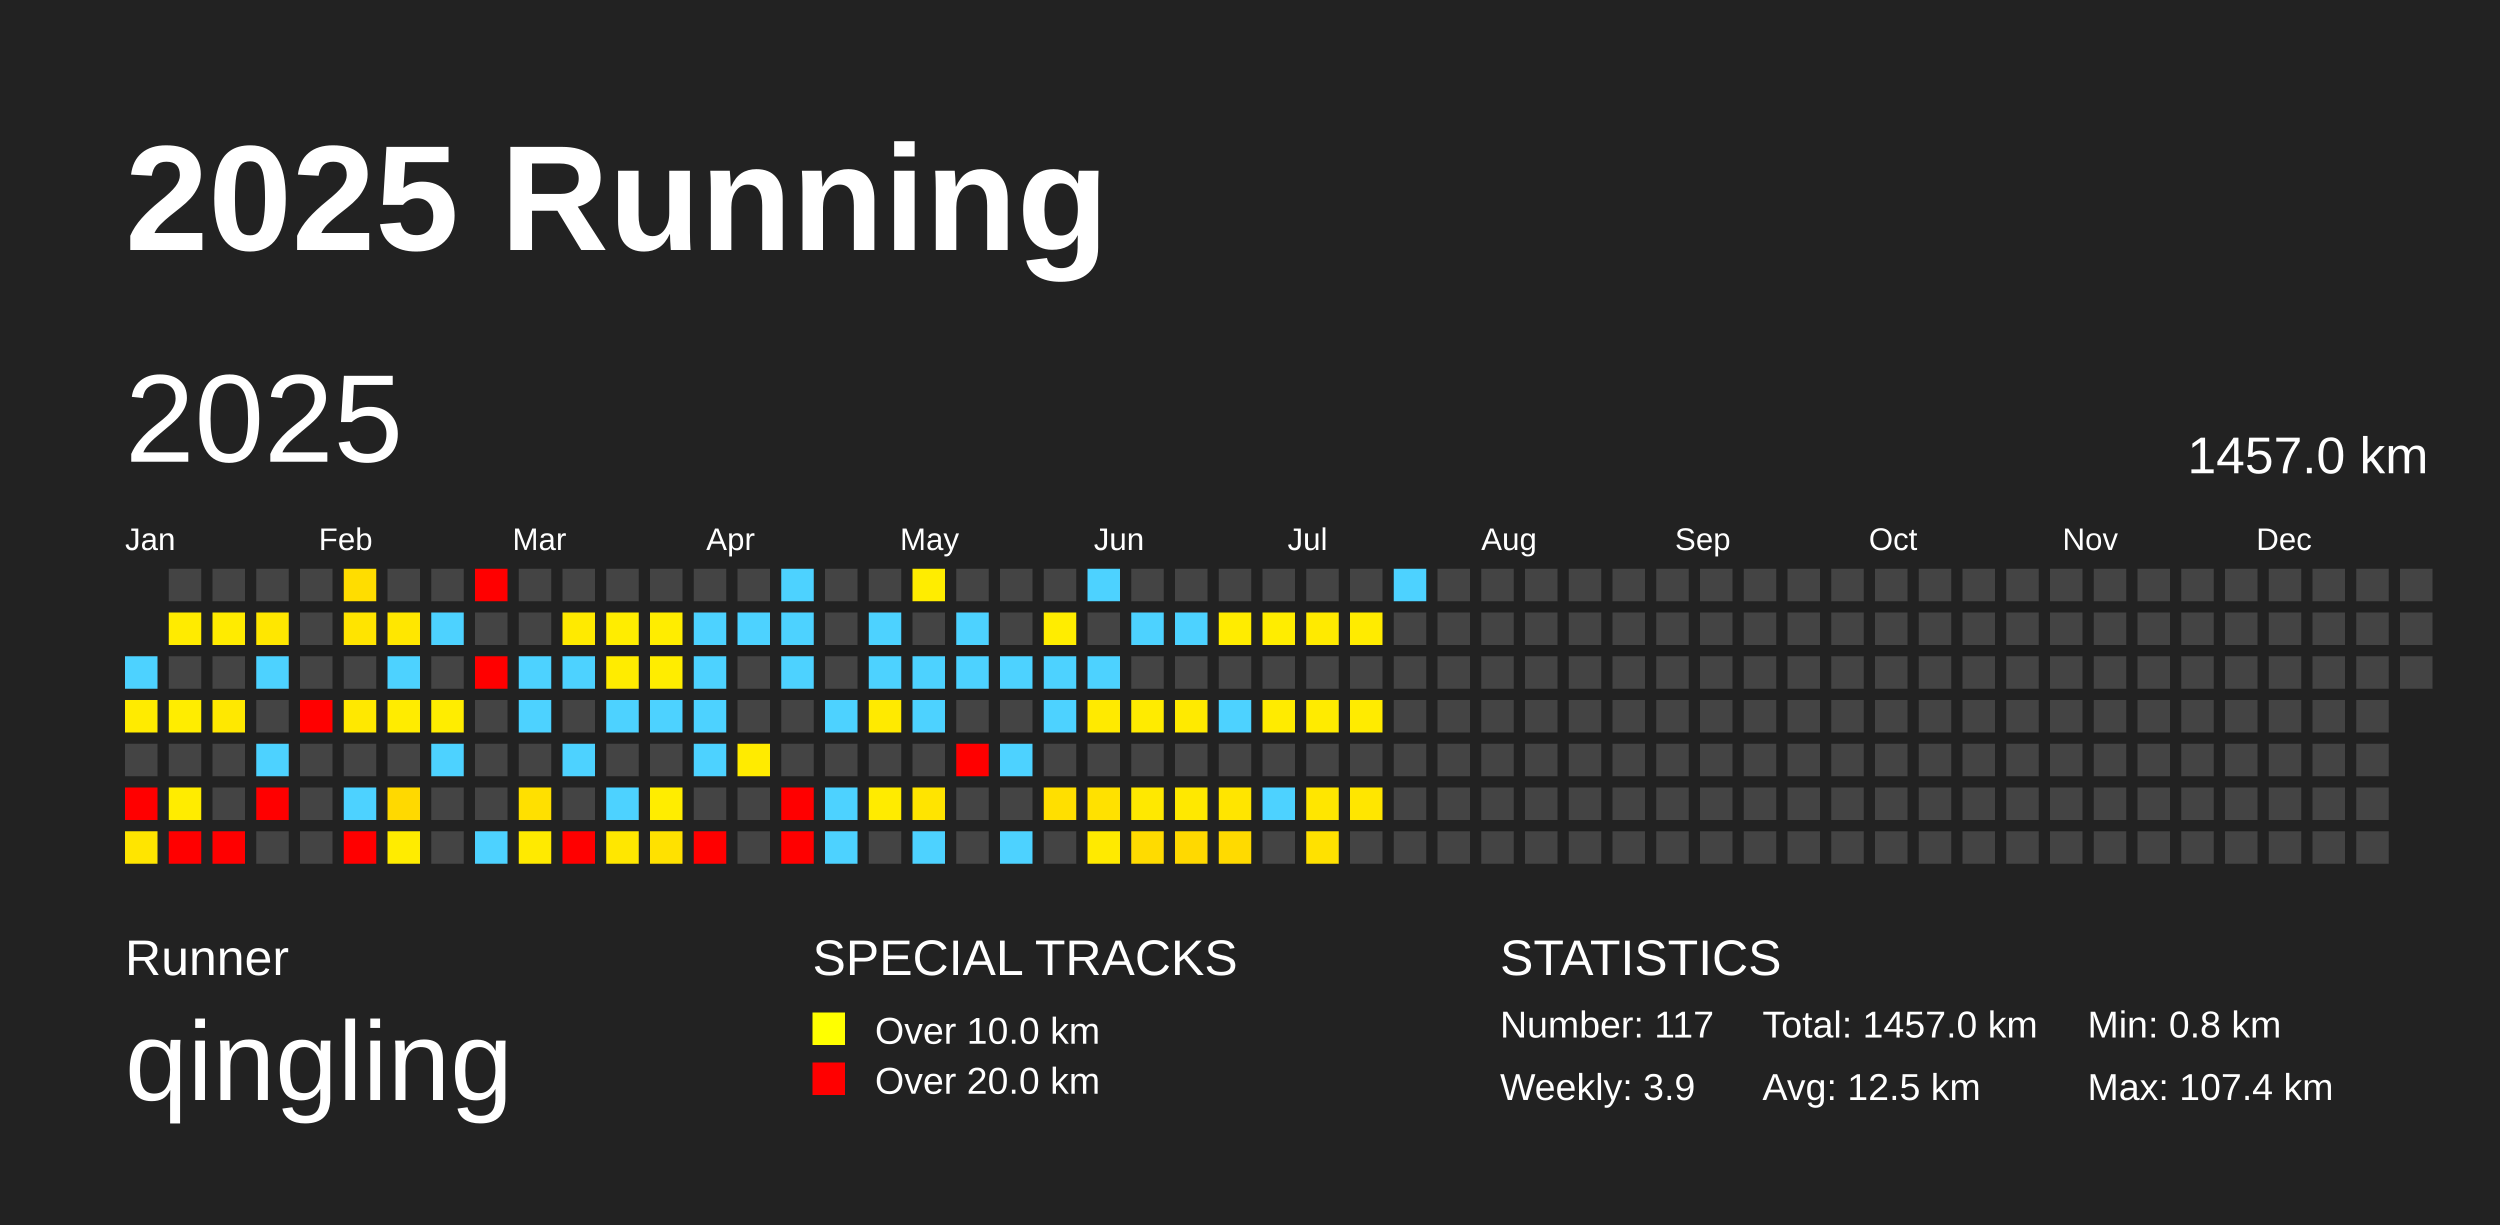
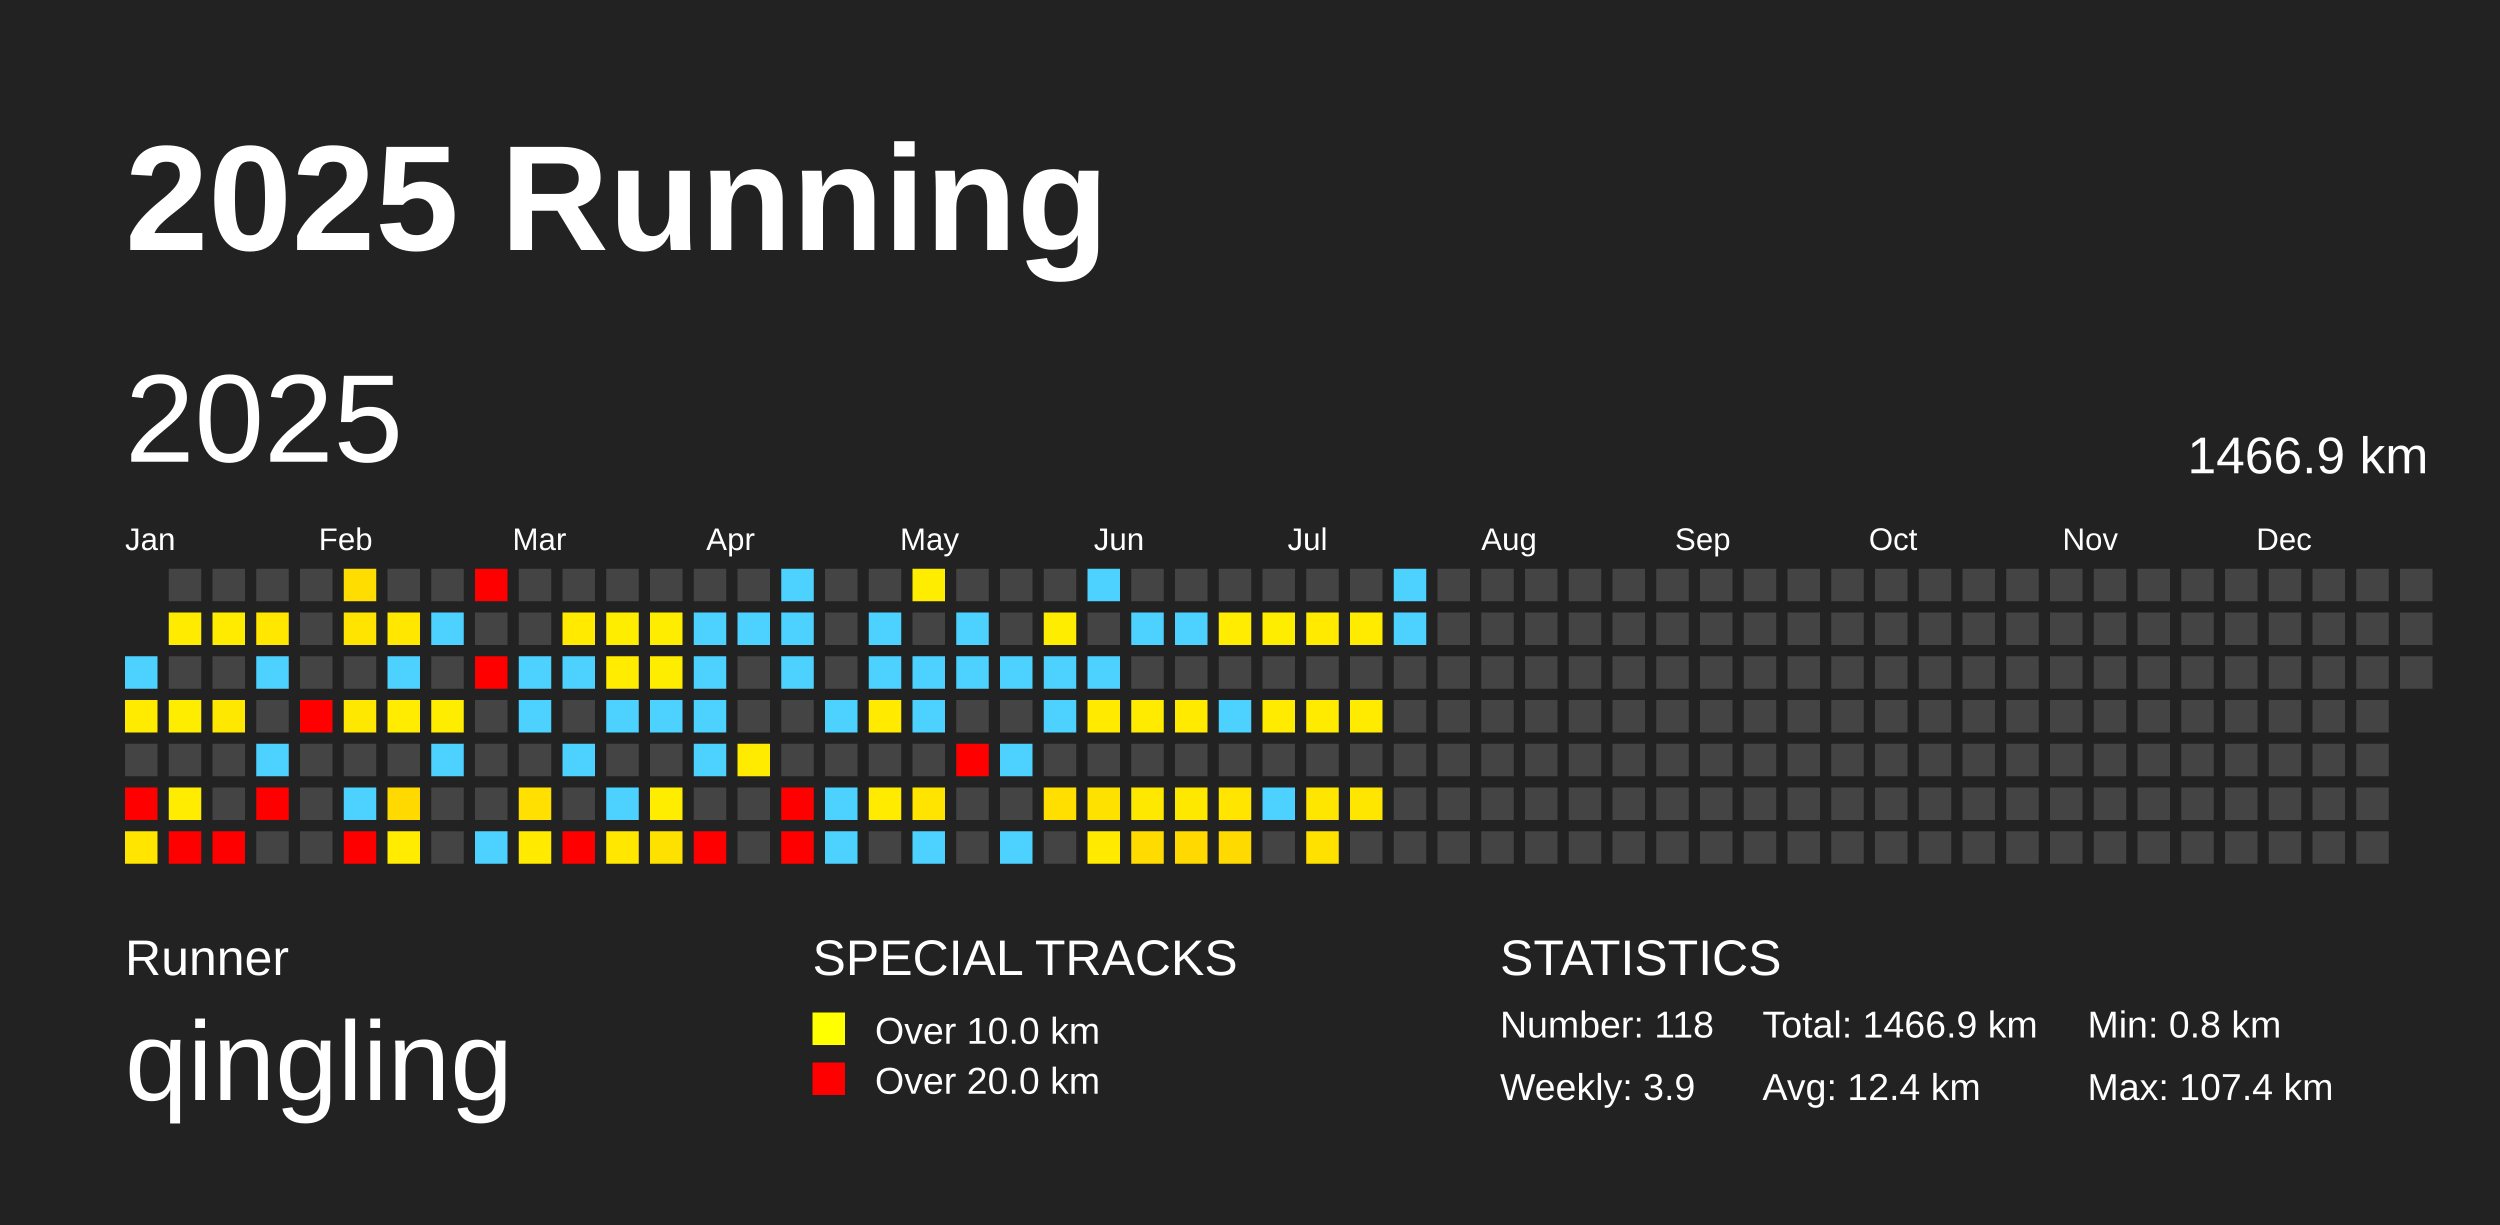
<svg xmlns="http://www.w3.org/2000/svg" baseProfile="full" height="98mm" version="1.1" viewBox="0,0,200,98" width="200mm">
  <defs />
  <rect fill="#222222" height="98" width="200" x="0" y="0" />
  <text fill="#FFFFFF" style="font-size:12px; font-family:Arial; font-weight:bold;" x="10" y="20">2025 Running</text>
  <text fill="#FFFFFF" style="font-size:4px; font-family:Arial" x="10" y="78">Runner</text>
  <text fill="#FFFFFF" style="font-size:9px; font-family:Arial" x="10" y="88">qingling</text>
  <text fill="#FFFFFF" style="font-size:4px; font-family:Arial" x="65" y="78">SPECIAL TRACKS</text>
  <rect fill="yellow" height="2.6" width="2.6" x="65" y="81" />
  <text fill="#FFFFFF" style="font-size:3px; font-family:Arial" x="70" y="83.5">Over 10.0 km</text>
  <rect fill="red" height="2.6" width="2.6" x="65" y="85" />
  <text fill="#FFFFFF" style="font-size:3px; font-family:Arial" x="70" y="87.5">Over 20.0 km</text>
  <text fill="#FFFFFF" style="font-size:4px; font-family:Arial" x="120" y="78">STATISTICS</text>
-   <text fill="#FFFFFF" style="font-size:3px; font-family:Arial" x="120" y="83">Number: 117</text>
+   <text fill="#FFFFFF" style="font-size:3px; font-family:Arial" x="120" y="83">Number: 118</text>
  <text fill="#FFFFFF" style="font-size:3px; font-family:Arial" x="120" y="88">Weekly: 3.9</text>
-   <text fill="#FFFFFF" style="font-size:3px; font-family:Arial" x="141" y="83">Total: 1457.0 km</text>
-   <text fill="#FFFFFF" style="font-size:3px; font-family:Arial" x="141" y="88">Avg: 12.5 km</text>
+   <text fill="#FFFFFF" style="font-size:3px; font-family:Arial" x="141" y="83">Total: 1466.9 km</text>
+   <text fill="#FFFFFF" style="font-size:3px; font-family:Arial" x="141" y="88">Avg: 12.4 km</text>
  <text fill="#FFFFFF" style="font-size:3px; font-family:Arial" x="167" y="83">Min: 0.8 km</text>
  <text fill="#FFFFFF" style="font-size:3px; font-family:Arial" x="167" y="88">Max: 107.4 km</text>
  <text dominant-baseline="hanging" fill="#FFFFFF" style="font-size:10.0px; font-family:Arial;" x="10" y="30">2025</text>
-   <text dominant-baseline="hanging" fill="#FFFFFF" style="font-size:4.125px; font-family:Arial;" x="175" y="35">1457.0 km</text>
+   <text dominant-baseline="hanging" fill="#FFFFFF" style="font-size:4.125px; font-family:Arial;" x="175" y="35">1466.9 km</text>
  <text fill="#FFFFFF" style="font-size:2.5px; font-family:Arial" x="10.0" y="44">Jan</text>
  <text fill="#FFFFFF" style="font-size:2.5px; font-family:Arial" x="25.5" y="44">Feb</text>
  <text fill="#FFFFFF" style="font-size:2.5px; font-family:Arial" x="41.0" y="44">Mar</text>
  <text fill="#FFFFFF" style="font-size:2.5px; font-family:Arial" x="56.5" y="44">Apr</text>
  <text fill="#FFFFFF" style="font-size:2.5px; font-family:Arial" x="72.0" y="44">May</text>
  <text fill="#FFFFFF" style="font-size:2.5px; font-family:Arial" x="87.5" y="44">Jun</text>
  <text fill="#FFFFFF" style="font-size:2.5px; font-family:Arial" x="103.0" y="44">Jul</text>
  <text fill="#FFFFFF" style="font-size:2.5px; font-family:Arial" x="118.5" y="44">Aug</text>
  <text fill="#FFFFFF" style="font-size:2.5px; font-family:Arial" x="134.0" y="44">Sep</text>
  <text fill="#FFFFFF" style="font-size:2.5px; font-family:Arial" x="149.5" y="44">Oct</text>
  <text fill="#FFFFFF" style="font-size:2.5px; font-family:Arial" x="165.0" y="44">Nov</text>
  <text fill="#FFFFFF" style="font-size:2.5px; font-family:Arial" x="180.5" y="44">Dec</text>
  <rect fill="#4dd2ff" height="2.6" width="2.6" x="10.0" y="52.5" />
  <rect fill="#ffeb00" height="2.6" width="2.6" x="10.0" y="56.0" />
  <rect fill="#444444" height="2.6" width="2.6" x="10.0" y="59.5" />
  <rect fill="red" height="2.6" width="2.6" x="10.0" y="63.0" />
  <rect fill="#ffe500" height="2.6" width="2.6" x="10.0" y="66.5" />
  <rect fill="#444444" height="2.6" width="2.6" x="13.5" y="45.5" />
  <rect fill="#ffeb00" height="2.6" width="2.6" x="13.5" y="49.0" />
  <rect fill="#444444" height="2.6" width="2.6" x="13.5" y="52.5" />
  <rect fill="#ffed00" height="2.6" width="2.6" x="13.5" y="56.0" />
  <rect fill="#444444" height="2.6" width="2.6" x="13.5" y="59.5" />
  <rect fill="#ffec00" height="2.6" width="2.6" x="13.5" y="63.0" />
  <rect fill="red" height="2.6" width="2.6" x="13.5" y="66.5" />
  <rect fill="#444444" height="2.6" width="2.6" x="17.0" y="45.5" />
  <rect fill="#ffeb00" height="2.6" width="2.6" x="17.0" y="49.0" />
  <rect fill="#444444" height="2.6" width="2.6" x="17.0" y="52.5" />
  <rect fill="#ffe800" height="2.6" width="2.6" x="17.0" y="56.0" />
  <rect fill="#444444" height="2.6" width="2.6" x="17.0" y="59.5" />
  <rect fill="#444444" height="2.6" width="2.6" x="17.0" y="63.0" />
  <rect fill="red" height="2.6" width="2.6" x="17.0" y="66.5" />
  <rect fill="#444444" height="2.6" width="2.6" x="20.5" y="45.5" />
  <rect fill="#ffe700" height="2.6" width="2.6" x="20.5" y="49.0" />
  <rect fill="#4dd2ff" height="2.6" width="2.6" x="20.5" y="52.5" />
  <rect fill="#444444" height="2.6" width="2.6" x="20.5" y="56.0" />
  <rect fill="#4dd2ff" height="2.6" width="2.6" x="20.5" y="59.5" />
  <rect fill="red" height="2.6" width="2.6" x="20.5" y="63.0" />
  <rect fill="#444444" height="2.6" width="2.6" x="20.5" y="66.5" />
  <rect fill="#444444" height="2.6" width="2.6" x="24.0" y="45.5" />
  <rect fill="#444444" height="2.6" width="2.6" x="24.0" y="49.0" />
  <rect fill="#444444" height="2.6" width="2.6" x="24.0" y="52.5" />
  <rect fill="red" height="2.6" width="2.6" x="24.0" y="56.0" />
  <rect fill="#444444" height="2.6" width="2.6" x="24.0" y="59.5" />
  <rect fill="#444444" height="2.6" width="2.6" x="24.0" y="63.0" />
  <rect fill="#444444" height="2.6" width="2.6" x="24.0" y="66.5" />
  <rect fill="#ffdd00" height="2.6" width="2.6" x="27.5" y="45.5" />
  <rect fill="#ffe400" height="2.6" width="2.6" x="27.5" y="49.0" />
  <rect fill="#444444" height="2.6" width="2.6" x="27.5" y="52.5" />
  <rect fill="#ffe800" height="2.6" width="2.6" x="27.5" y="56.0" />
  <rect fill="#444444" height="2.6" width="2.6" x="27.5" y="59.5" />
  <rect fill="#4dd2ff" height="2.6" width="2.6" x="27.5" y="63.0" />
  <rect fill="red" height="2.6" width="2.6" x="27.5" y="66.5" />
  <rect fill="#444444" height="2.6" width="2.6" x="31.0" y="45.5" />
  <rect fill="#ffe700" height="2.6" width="2.6" x="31.0" y="49.0" />
  <rect fill="#4dd2ff" height="2.6" width="2.6" x="31.0" y="52.5" />
  <rect fill="#ffec00" height="2.6" width="2.6" x="31.0" y="56.0" />
  <rect fill="#444444" height="2.6" width="2.6" x="31.0" y="59.5" />
  <rect fill="#ffd900" height="2.6" width="2.6" x="31.0" y="63.0" />
  <rect fill="#ffec00" height="2.6" width="2.6" x="31.0" y="66.5" />
  <rect fill="#444444" height="2.6" width="2.6" x="34.5" y="45.5" />
  <rect fill="#4dd2ff" height="2.6" width="2.6" x="34.5" y="49.0" />
  <rect fill="#444444" height="2.6" width="2.6" x="34.5" y="52.5" />
  <rect fill="#ffed00" height="2.6" width="2.6" x="34.5" y="56.0" />
  <rect fill="#4dd2ff" height="2.6" width="2.6" x="34.5" y="59.5" />
  <rect fill="#444444" height="2.6" width="2.6" x="34.5" y="63.0" />
  <rect fill="#444444" height="2.6" width="2.6" x="34.5" y="66.5" />
  <rect fill="red" height="2.6" width="2.6" x="38.0" y="45.5" />
  <rect fill="#444444" height="2.6" width="2.6" x="38.0" y="49.0" />
  <rect fill="red" height="2.6" width="2.6" x="38.0" y="52.5" />
  <rect fill="#444444" height="2.6" width="2.6" x="38.0" y="56.0" />
  <rect fill="#444444" height="2.6" width="2.6" x="38.0" y="59.5" />
  <rect fill="#444444" height="2.6" width="2.6" x="38.0" y="63.0" />
  <rect fill="#4dd2ff" height="2.6" width="2.6" x="38.0" y="66.5" />
  <rect fill="#444444" height="2.6" width="2.6" x="41.5" y="45.5" />
  <rect fill="#444444" height="2.6" width="2.6" x="41.5" y="49.0" />
  <rect fill="#4dd2ff" height="2.6" width="2.6" x="41.5" y="52.5" />
  <rect fill="#4dd2ff" height="2.6" width="2.6" x="41.5" y="56.0" />
  <rect fill="#444444" height="2.6" width="2.6" x="41.5" y="59.5" />
  <rect fill="#ffe000" height="2.6" width="2.6" x="41.5" y="63.0" />
  <rect fill="#ffea00" height="2.6" width="2.6" x="41.5" y="66.5" />
  <rect fill="#444444" height="2.6" width="2.6" x="45.0" y="45.5" />
  <rect fill="#ffea00" height="2.6" width="2.6" x="45.0" y="49.0" />
  <rect fill="#4dd2ff" height="2.6" width="2.6" x="45.0" y="52.5" />
  <rect fill="#444444" height="2.6" width="2.6" x="45.0" y="56.0" />
  <rect fill="#4dd2ff" height="2.6" width="2.6" x="45.0" y="59.5" />
  <rect fill="#444444" height="2.6" width="2.6" x="45.0" y="63.0" />
  <rect fill="red" height="2.6" width="2.6" x="45.0" y="66.5" />
  <rect fill="#444444" height="2.6" width="2.6" x="48.5" y="45.5" />
  <rect fill="#ffed00" height="2.6" width="2.6" x="48.5" y="49.0" />
  <rect fill="#ffec00" height="2.6" width="2.6" x="48.5" y="52.5" />
  <rect fill="#4dd2ff" height="2.6" width="2.6" x="48.5" y="56.0" />
  <rect fill="#444444" height="2.6" width="2.6" x="48.5" y="59.5" />
  <rect fill="#4dd2ff" height="2.6" width="2.6" x="48.5" y="63.0" />
  <rect fill="#ffe700" height="2.6" width="2.6" x="48.5" y="66.5" />
  <rect fill="#444444" height="2.6" width="2.6" x="52.0" y="45.5" />
  <rect fill="#ffed00" height="2.6" width="2.6" x="52.0" y="49.0" />
  <rect fill="#ffed00" height="2.6" width="2.6" x="52.0" y="52.5" />
  <rect fill="#4dd2ff" height="2.6" width="2.6" x="52.0" y="56.0" />
  <rect fill="#444444" height="2.6" width="2.6" x="52.0" y="59.5" />
  <rect fill="#ffed00" height="2.6" width="2.6" x="52.0" y="63.0" />
  <rect fill="#ffe100" height="2.6" width="2.6" x="52.0" y="66.5" />
  <rect fill="#444444" height="2.6" width="2.6" x="55.5" y="45.5" />
  <rect fill="#4dd2ff" height="2.6" width="2.6" x="55.5" y="49.0" />
  <rect fill="#4dd2ff" height="2.6" width="2.6" x="55.5" y="52.5" />
  <rect fill="#4dd2ff" height="2.6" width="2.6" x="55.5" y="56.0" />
  <rect fill="#4dd2ff" height="2.6" width="2.6" x="55.5" y="59.5" />
  <rect fill="#444444" height="2.6" width="2.6" x="55.5" y="63.0" />
  <rect fill="red" height="2.6" width="2.6" x="55.5" y="66.5" />
  <rect fill="#444444" height="2.6" width="2.6" x="59.0" y="45.5" />
  <rect fill="#4dd2ff" height="2.6" width="2.6" x="59.0" y="49.0" />
  <rect fill="#444444" height="2.6" width="2.6" x="59.0" y="52.5" />
  <rect fill="#444444" height="2.6" width="2.6" x="59.0" y="56.0" />
  <rect fill="#ffeb00" height="2.6" width="2.6" x="59.0" y="59.5" />
  <rect fill="#444444" height="2.6" width="2.6" x="59.0" y="63.0" />
  <rect fill="#444444" height="2.6" width="2.6" x="59.0" y="66.5" />
  <rect fill="#4dd2ff" height="2.6" width="2.6" x="62.5" y="45.5" />
  <rect fill="#4dd2ff" height="2.6" width="2.6" x="62.5" y="49.0" />
  <rect fill="#4dd2ff" height="2.6" width="2.6" x="62.5" y="52.5" />
  <rect fill="#444444" height="2.6" width="2.6" x="62.5" y="56.0" />
  <rect fill="#444444" height="2.6" width="2.6" x="62.5" y="59.5" />
  <rect fill="red" height="2.6" width="2.6" x="62.5" y="63.0" />
  <rect fill="red" height="2.6" width="2.6" x="62.5" y="66.5" />
  <rect fill="#444444" height="2.6" width="2.6" x="66.0" y="45.5" />
  <rect fill="#444444" height="2.6" width="2.6" x="66.0" y="49.0" />
  <rect fill="#444444" height="2.6" width="2.6" x="66.0" y="52.5" />
  <rect fill="#4dd2ff" height="2.6" width="2.6" x="66.0" y="56.0" />
  <rect fill="#444444" height="2.6" width="2.6" x="66.0" y="59.5" />
  <rect fill="#4dd2ff" height="2.6" width="2.6" x="66.0" y="63.0" />
  <rect fill="#4dd2ff" height="2.6" width="2.6" x="66.0" y="66.5" />
  <rect fill="#444444" height="2.6" width="2.6" x="69.5" y="45.5" />
  <rect fill="#4dd2ff" height="2.6" width="2.6" x="69.5" y="49.0" />
  <rect fill="#4dd2ff" height="2.6" width="2.6" x="69.5" y="52.5" />
  <rect fill="#ffea00" height="2.6" width="2.6" x="69.5" y="56.0" />
  <rect fill="#444444" height="2.6" width="2.6" x="69.5" y="59.5" />
  <rect fill="#ffeb00" height="2.6" width="2.6" x="69.5" y="63.0" />
  <rect fill="#444444" height="2.6" width="2.6" x="69.5" y="66.5" />
  <rect fill="#ffed00" height="2.6" width="2.6" x="73.0" y="45.5" />
  <rect fill="#444444" height="2.6" width="2.6" x="73.0" y="49.0" />
  <rect fill="#4dd2ff" height="2.6" width="2.6" x="73.0" y="52.5" />
  <rect fill="#4dd2ff" height="2.6" width="2.6" x="73.0" y="56.0" />
  <rect fill="#444444" height="2.6" width="2.6" x="73.0" y="59.5" />
  <rect fill="#ffe400" height="2.6" width="2.6" x="73.0" y="63.0" />
  <rect fill="#4dd2ff" height="2.6" width="2.6" x="73.0" y="66.5" />
  <rect fill="#444444" height="2.6" width="2.6" x="76.5" y="45.5" />
  <rect fill="#4dd2ff" height="2.6" width="2.6" x="76.5" y="49.0" />
  <rect fill="#4dd2ff" height="2.6" width="2.6" x="76.5" y="52.5" />
  <rect fill="#444444" height="2.6" width="2.6" x="76.5" y="56.0" />
  <rect fill="red" height="2.6" width="2.6" x="76.5" y="59.5" />
  <rect fill="#444444" height="2.6" width="2.6" x="76.5" y="63.0" />
  <rect fill="#444444" height="2.6" width="2.6" x="76.5" y="66.5" />
  <rect fill="#444444" height="2.6" width="2.6" x="80.0" y="45.5" />
  <rect fill="#444444" height="2.6" width="2.6" x="80.0" y="49.0" />
  <rect fill="#4dd2ff" height="2.6" width="2.6" x="80.0" y="52.5" />
  <rect fill="#444444" height="2.6" width="2.6" x="80.0" y="56.0" />
  <rect fill="#4dd2ff" height="2.6" width="2.6" x="80.0" y="59.5" />
  <rect fill="#444444" height="2.6" width="2.6" x="80.0" y="63.0" />
  <rect fill="#4dd2ff" height="2.6" width="2.6" x="80.0" y="66.5" />
  <rect fill="#444444" height="2.6" width="2.6" x="83.5" y="45.5" />
  <rect fill="#ffed00" height="2.6" width="2.6" x="83.5" y="49.0" />
  <rect fill="#4dd2ff" height="2.6" width="2.6" x="83.5" y="52.5" />
  <rect fill="#4dd2ff" height="2.6" width="2.6" x="83.5" y="56.0" />
  <rect fill="#444444" height="2.6" width="2.6" x="83.5" y="59.5" />
  <rect fill="#ffdf00" height="2.6" width="2.6" x="83.5" y="63.0" />
  <rect fill="#444444" height="2.6" width="2.6" x="83.5" y="66.5" />
  <rect fill="#4dd2ff" height="2.6" width="2.6" x="87.0" y="45.5" />
  <rect fill="#444444" height="2.6" width="2.6" x="87.0" y="49.0" />
  <rect fill="#4dd2ff" height="2.6" width="2.6" x="87.0" y="52.5" />
  <rect fill="#ffea00" height="2.6" width="2.6" x="87.0" y="56.0" />
  <rect fill="#444444" height="2.6" width="2.6" x="87.0" y="59.5" />
  <rect fill="#ffe100" height="2.6" width="2.6" x="87.0" y="63.0" />
  <rect fill="#ffea00" height="2.6" width="2.6" x="87.0" y="66.5" />
  <rect fill="#444444" height="2.6" width="2.6" x="90.5" y="45.5" />
  <rect fill="#4dd2ff" height="2.6" width="2.6" x="90.5" y="49.0" />
  <rect fill="#444444" height="2.6" width="2.6" x="90.5" y="52.5" />
  <rect fill="#ffeb00" height="2.6" width="2.6" x="90.5" y="56.0" />
  <rect fill="#444444" height="2.6" width="2.6" x="90.5" y="59.5" />
  <rect fill="#ffe800" height="2.6" width="2.6" x="90.5" y="63.0" />
  <rect fill="#ffdb00" height="2.6" width="2.6" x="90.5" y="66.5" />
  <rect fill="#444444" height="2.6" width="2.6" x="94.0" y="45.5" />
  <rect fill="#4dd2ff" height="2.6" width="2.6" x="94.0" y="49.0" />
  <rect fill="#444444" height="2.6" width="2.6" x="94.0" y="52.5" />
  <rect fill="#ffea00" height="2.6" width="2.6" x="94.0" y="56.0" />
  <rect fill="#444444" height="2.6" width="2.6" x="94.0" y="59.5" />
  <rect fill="#ffe800" height="2.6" width="2.6" x="94.0" y="63.0" />
  <rect fill="#ffd900" height="2.6" width="2.6" x="94.0" y="66.5" />
  <rect fill="#444444" height="2.6" width="2.6" x="97.5" y="45.5" />
  <rect fill="#ffec00" height="2.6" width="2.6" x="97.5" y="49.0" />
  <rect fill="#444444" height="2.6" width="2.6" x="97.5" y="52.5" />
  <rect fill="#4dd2ff" height="2.6" width="2.6" x="97.5" y="56.0" />
  <rect fill="#444444" height="2.6" width="2.6" x="97.5" y="59.5" />
  <rect fill="#ffe500" height="2.6" width="2.6" x="97.5" y="63.0" />
  <rect fill="#ffda00" height="2.6" width="2.6" x="97.5" y="66.5" />
  <rect fill="#444444" height="2.6" width="2.6" x="101.0" y="45.5" />
  <rect fill="#ffed00" height="2.6" width="2.6" x="101.0" y="49.0" />
  <rect fill="#444444" height="2.6" width="2.6" x="101.0" y="52.5" />
  <rect fill="#ffeb00" height="2.6" width="2.6" x="101.0" y="56.0" />
  <rect fill="#444444" height="2.6" width="2.6" x="101.0" y="59.5" />
  <rect fill="#4dd2ff" height="2.6" width="2.6" x="101.0" y="63.0" />
  <rect fill="#444444" height="2.6" width="2.6" x="101.0" y="66.5" />
  <rect fill="#444444" height="2.6" width="2.6" x="104.5" y="45.5" />
  <rect fill="#ffea00" height="2.6" width="2.6" x="104.5" y="49.0" />
  <rect fill="#444444" height="2.6" width="2.6" x="104.5" y="52.5" />
  <rect fill="#ffeb00" height="2.6" width="2.6" x="104.5" y="56.0" />
  <rect fill="#444444" height="2.6" width="2.6" x="104.5" y="59.5" />
  <rect fill="#ffe600" height="2.6" width="2.6" x="104.5" y="63.0" />
  <rect fill="#ffe100" height="2.6" width="2.6" x="104.5" y="66.5" />
  <rect fill="#444444" height="2.6" width="2.6" x="108.0" y="45.5" />
  <rect fill="#ffeb00" height="2.6" width="2.6" x="108.0" y="49.0" />
  <rect fill="#444444" height="2.6" width="2.6" x="108.0" y="52.5" />
  <rect fill="#ffeb00" height="2.6" width="2.6" x="108.0" y="56.0" />
  <rect fill="#444444" height="2.6" width="2.6" x="108.0" y="59.5" />
  <rect fill="#ffe600" height="2.6" width="2.6" x="108.0" y="63.0" />
  <rect fill="#444444" height="2.6" width="2.6" x="108.0" y="66.5" />
  <rect fill="#4dd2ff" height="2.6" width="2.6" x="111.5" y="45.5" />
-   <rect fill="#444444" height="2.6" width="2.6" x="111.5" y="49.0" />
+   <rect fill="#4dd2ff" height="2.6" width="2.6" x="111.5" y="49.0" />
  <rect fill="#444444" height="2.6" width="2.6" x="111.5" y="52.5" />
  <rect fill="#444444" height="2.6" width="2.6" x="111.5" y="56.0" />
  <rect fill="#444444" height="2.6" width="2.6" x="111.5" y="59.5" />
  <rect fill="#444444" height="2.6" width="2.6" x="111.5" y="63.0" />
  <rect fill="#444444" height="2.6" width="2.6" x="111.5" y="66.5" />
  <rect fill="#444444" height="2.6" width="2.6" x="115.0" y="45.5" />
  <rect fill="#444444" height="2.6" width="2.6" x="115.0" y="49.0" />
  <rect fill="#444444" height="2.6" width="2.6" x="115.0" y="52.5" />
  <rect fill="#444444" height="2.6" width="2.6" x="115.0" y="56.0" />
  <rect fill="#444444" height="2.6" width="2.6" x="115.0" y="59.5" />
  <rect fill="#444444" height="2.6" width="2.6" x="115.0" y="63.0" />
  <rect fill="#444444" height="2.6" width="2.6" x="115.0" y="66.5" />
  <rect fill="#444444" height="2.6" width="2.6" x="118.5" y="45.5" />
  <rect fill="#444444" height="2.6" width="2.6" x="118.5" y="49.0" />
  <rect fill="#444444" height="2.6" width="2.6" x="118.5" y="52.5" />
  <rect fill="#444444" height="2.6" width="2.6" x="118.5" y="56.0" />
  <rect fill="#444444" height="2.6" width="2.6" x="118.5" y="59.5" />
  <rect fill="#444444" height="2.6" width="2.6" x="118.5" y="63.0" />
  <rect fill="#444444" height="2.6" width="2.6" x="118.5" y="66.5" />
  <rect fill="#444444" height="2.6" width="2.6" x="122.0" y="45.5" />
  <rect fill="#444444" height="2.6" width="2.6" x="122.0" y="49.0" />
  <rect fill="#444444" height="2.6" width="2.6" x="122.0" y="52.5" />
  <rect fill="#444444" height="2.6" width="2.6" x="122.0" y="56.0" />
  <rect fill="#444444" height="2.6" width="2.6" x="122.0" y="59.5" />
  <rect fill="#444444" height="2.6" width="2.6" x="122.0" y="63.0" />
  <rect fill="#444444" height="2.6" width="2.6" x="122.0" y="66.5" />
  <rect fill="#444444" height="2.6" width="2.6" x="125.5" y="45.5" />
  <rect fill="#444444" height="2.6" width="2.6" x="125.5" y="49.0" />
  <rect fill="#444444" height="2.6" width="2.6" x="125.5" y="52.5" />
  <rect fill="#444444" height="2.6" width="2.6" x="125.5" y="56.0" />
  <rect fill="#444444" height="2.6" width="2.6" x="125.5" y="59.5" />
  <rect fill="#444444" height="2.6" width="2.6" x="125.5" y="63.0" />
  <rect fill="#444444" height="2.6" width="2.6" x="125.5" y="66.5" />
  <rect fill="#444444" height="2.6" width="2.6" x="129.0" y="45.5" />
  <rect fill="#444444" height="2.6" width="2.6" x="129.0" y="49.0" />
  <rect fill="#444444" height="2.6" width="2.6" x="129.0" y="52.5" />
  <rect fill="#444444" height="2.6" width="2.6" x="129.0" y="56.0" />
  <rect fill="#444444" height="2.6" width="2.6" x="129.0" y="59.5" />
  <rect fill="#444444" height="2.6" width="2.6" x="129.0" y="63.0" />
  <rect fill="#444444" height="2.6" width="2.6" x="129.0" y="66.5" />
  <rect fill="#444444" height="2.6" width="2.6" x="132.5" y="45.5" />
  <rect fill="#444444" height="2.6" width="2.6" x="132.5" y="49.0" />
  <rect fill="#444444" height="2.6" width="2.6" x="132.5" y="52.5" />
  <rect fill="#444444" height="2.6" width="2.6" x="132.5" y="56.0" />
  <rect fill="#444444" height="2.6" width="2.6" x="132.5" y="59.5" />
  <rect fill="#444444" height="2.6" width="2.6" x="132.5" y="63.0" />
  <rect fill="#444444" height="2.6" width="2.6" x="132.5" y="66.5" />
  <rect fill="#444444" height="2.6" width="2.6" x="136.0" y="45.5" />
  <rect fill="#444444" height="2.6" width="2.6" x="136.0" y="49.0" />
  <rect fill="#444444" height="2.6" width="2.6" x="136.0" y="52.5" />
  <rect fill="#444444" height="2.6" width="2.6" x="136.0" y="56.0" />
  <rect fill="#444444" height="2.6" width="2.6" x="136.0" y="59.5" />
  <rect fill="#444444" height="2.6" width="2.6" x="136.0" y="63.0" />
  <rect fill="#444444" height="2.6" width="2.6" x="136.0" y="66.5" />
  <rect fill="#444444" height="2.6" width="2.6" x="139.5" y="45.5" />
  <rect fill="#444444" height="2.6" width="2.6" x="139.5" y="49.0" />
  <rect fill="#444444" height="2.6" width="2.6" x="139.5" y="52.5" />
  <rect fill="#444444" height="2.6" width="2.6" x="139.5" y="56.0" />
  <rect fill="#444444" height="2.6" width="2.6" x="139.5" y="59.5" />
  <rect fill="#444444" height="2.6" width="2.6" x="139.5" y="63.0" />
  <rect fill="#444444" height="2.6" width="2.6" x="139.5" y="66.5" />
  <rect fill="#444444" height="2.6" width="2.6" x="143.0" y="45.5" />
  <rect fill="#444444" height="2.6" width="2.6" x="143.0" y="49.0" />
  <rect fill="#444444" height="2.6" width="2.6" x="143.0" y="52.5" />
  <rect fill="#444444" height="2.6" width="2.6" x="143.0" y="56.0" />
  <rect fill="#444444" height="2.6" width="2.6" x="143.0" y="59.5" />
  <rect fill="#444444" height="2.6" width="2.6" x="143.0" y="63.0" />
  <rect fill="#444444" height="2.6" width="2.6" x="143.0" y="66.5" />
  <rect fill="#444444" height="2.6" width="2.6" x="146.5" y="45.5" />
  <rect fill="#444444" height="2.6" width="2.6" x="146.5" y="49.0" />
  <rect fill="#444444" height="2.6" width="2.6" x="146.5" y="52.5" />
  <rect fill="#444444" height="2.6" width="2.6" x="146.5" y="56.0" />
  <rect fill="#444444" height="2.6" width="2.6" x="146.5" y="59.5" />
  <rect fill="#444444" height="2.6" width="2.6" x="146.5" y="63.0" />
  <rect fill="#444444" height="2.6" width="2.6" x="146.5" y="66.5" />
  <rect fill="#444444" height="2.6" width="2.6" x="150.0" y="45.5" />
  <rect fill="#444444" height="2.6" width="2.6" x="150.0" y="49.0" />
  <rect fill="#444444" height="2.6" width="2.6" x="150.0" y="52.5" />
  <rect fill="#444444" height="2.6" width="2.6" x="150.0" y="56.0" />
  <rect fill="#444444" height="2.6" width="2.6" x="150.0" y="59.5" />
  <rect fill="#444444" height="2.6" width="2.6" x="150.0" y="63.0" />
  <rect fill="#444444" height="2.6" width="2.6" x="150.0" y="66.5" />
  <rect fill="#444444" height="2.6" width="2.6" x="153.5" y="45.5" />
  <rect fill="#444444" height="2.6" width="2.6" x="153.5" y="49.0" />
  <rect fill="#444444" height="2.6" width="2.6" x="153.5" y="52.5" />
  <rect fill="#444444" height="2.6" width="2.6" x="153.5" y="56.0" />
  <rect fill="#444444" height="2.6" width="2.6" x="153.5" y="59.5" />
  <rect fill="#444444" height="2.6" width="2.6" x="153.5" y="63.0" />
  <rect fill="#444444" height="2.6" width="2.6" x="153.5" y="66.5" />
  <rect fill="#444444" height="2.6" width="2.6" x="157.0" y="45.5" />
  <rect fill="#444444" height="2.6" width="2.6" x="157.0" y="49.0" />
  <rect fill="#444444" height="2.6" width="2.6" x="157.0" y="52.5" />
  <rect fill="#444444" height="2.6" width="2.6" x="157.0" y="56.0" />
  <rect fill="#444444" height="2.6" width="2.6" x="157.0" y="59.5" />
  <rect fill="#444444" height="2.6" width="2.6" x="157.0" y="63.0" />
  <rect fill="#444444" height="2.6" width="2.6" x="157.0" y="66.5" />
  <rect fill="#444444" height="2.6" width="2.6" x="160.5" y="45.5" />
  <rect fill="#444444" height="2.6" width="2.6" x="160.5" y="49.0" />
  <rect fill="#444444" height="2.6" width="2.6" x="160.5" y="52.5" />
  <rect fill="#444444" height="2.6" width="2.6" x="160.5" y="56.0" />
  <rect fill="#444444" height="2.6" width="2.6" x="160.5" y="59.5" />
  <rect fill="#444444" height="2.6" width="2.6" x="160.5" y="63.0" />
  <rect fill="#444444" height="2.6" width="2.6" x="160.5" y="66.5" />
  <rect fill="#444444" height="2.6" width="2.6" x="164.0" y="45.5" />
  <rect fill="#444444" height="2.6" width="2.6" x="164.0" y="49.0" />
  <rect fill="#444444" height="2.6" width="2.6" x="164.0" y="52.5" />
  <rect fill="#444444" height="2.6" width="2.6" x="164.0" y="56.0" />
  <rect fill="#444444" height="2.6" width="2.6" x="164.0" y="59.5" />
  <rect fill="#444444" height="2.6" width="2.6" x="164.0" y="63.0" />
  <rect fill="#444444" height="2.6" width="2.6" x="164.0" y="66.5" />
  <rect fill="#444444" height="2.6" width="2.6" x="167.5" y="45.5" />
  <rect fill="#444444" height="2.6" width="2.6" x="167.5" y="49.0" />
  <rect fill="#444444" height="2.6" width="2.6" x="167.5" y="52.5" />
  <rect fill="#444444" height="2.6" width="2.6" x="167.5" y="56.0" />
  <rect fill="#444444" height="2.6" width="2.6" x="167.5" y="59.5" />
  <rect fill="#444444" height="2.6" width="2.6" x="167.5" y="63.0" />
  <rect fill="#444444" height="2.6" width="2.6" x="167.5" y="66.5" />
  <rect fill="#444444" height="2.6" width="2.6" x="171.0" y="45.5" />
  <rect fill="#444444" height="2.6" width="2.6" x="171.0" y="49.0" />
  <rect fill="#444444" height="2.6" width="2.6" x="171.0" y="52.5" />
  <rect fill="#444444" height="2.6" width="2.6" x="171.0" y="56.0" />
  <rect fill="#444444" height="2.6" width="2.6" x="171.0" y="59.5" />
  <rect fill="#444444" height="2.6" width="2.6" x="171.0" y="63.0" />
  <rect fill="#444444" height="2.6" width="2.6" x="171.0" y="66.5" />
  <rect fill="#444444" height="2.6" width="2.6" x="174.5" y="45.5" />
  <rect fill="#444444" height="2.6" width="2.6" x="174.5" y="49.0" />
  <rect fill="#444444" height="2.6" width="2.6" x="174.5" y="52.5" />
  <rect fill="#444444" height="2.6" width="2.6" x="174.5" y="56.0" />
  <rect fill="#444444" height="2.6" width="2.6" x="174.5" y="59.5" />
  <rect fill="#444444" height="2.6" width="2.6" x="174.5" y="63.0" />
  <rect fill="#444444" height="2.6" width="2.6" x="174.5" y="66.5" />
  <rect fill="#444444" height="2.6" width="2.6" x="178.0" y="45.5" />
  <rect fill="#444444" height="2.6" width="2.6" x="178.0" y="49.0" />
  <rect fill="#444444" height="2.6" width="2.6" x="178.0" y="52.5" />
  <rect fill="#444444" height="2.6" width="2.6" x="178.0" y="56.0" />
  <rect fill="#444444" height="2.6" width="2.6" x="178.0" y="59.5" />
  <rect fill="#444444" height="2.6" width="2.6" x="178.0" y="63.0" />
  <rect fill="#444444" height="2.6" width="2.6" x="178.0" y="66.5" />
  <rect fill="#444444" height="2.6" width="2.6" x="181.5" y="45.5" />
  <rect fill="#444444" height="2.6" width="2.6" x="181.5" y="49.0" />
  <rect fill="#444444" height="2.6" width="2.6" x="181.5" y="52.5" />
  <rect fill="#444444" height="2.6" width="2.6" x="181.5" y="56.0" />
  <rect fill="#444444" height="2.6" width="2.6" x="181.5" y="59.5" />
  <rect fill="#444444" height="2.6" width="2.6" x="181.5" y="63.0" />
  <rect fill="#444444" height="2.6" width="2.6" x="181.5" y="66.5" />
  <rect fill="#444444" height="2.6" width="2.6" x="185.0" y="45.5" />
  <rect fill="#444444" height="2.6" width="2.6" x="185.0" y="49.0" />
  <rect fill="#444444" height="2.6" width="2.6" x="185.0" y="52.5" />
  <rect fill="#444444" height="2.6" width="2.6" x="185.0" y="56.0" />
  <rect fill="#444444" height="2.6" width="2.6" x="185.0" y="59.5" />
  <rect fill="#444444" height="2.6" width="2.6" x="185.0" y="63.0" />
  <rect fill="#444444" height="2.6" width="2.6" x="185.0" y="66.5" />
  <rect fill="#444444" height="2.6" width="2.6" x="188.5" y="45.5" />
  <rect fill="#444444" height="2.6" width="2.6" x="188.5" y="49.0" />
  <rect fill="#444444" height="2.6" width="2.6" x="188.5" y="52.5" />
  <rect fill="#444444" height="2.6" width="2.6" x="188.5" y="56.0" />
  <rect fill="#444444" height="2.6" width="2.6" x="188.5" y="59.5" />
  <rect fill="#444444" height="2.6" width="2.6" x="188.5" y="63.0" />
  <rect fill="#444444" height="2.6" width="2.6" x="188.5" y="66.5" />
  <rect fill="#444444" height="2.6" width="2.6" x="192.0" y="45.5" />
  <rect fill="#444444" height="2.6" width="2.6" x="192.0" y="49.0" />
  <rect fill="#444444" height="2.6" width="2.6" x="192.0" y="52.5" />
</svg>
